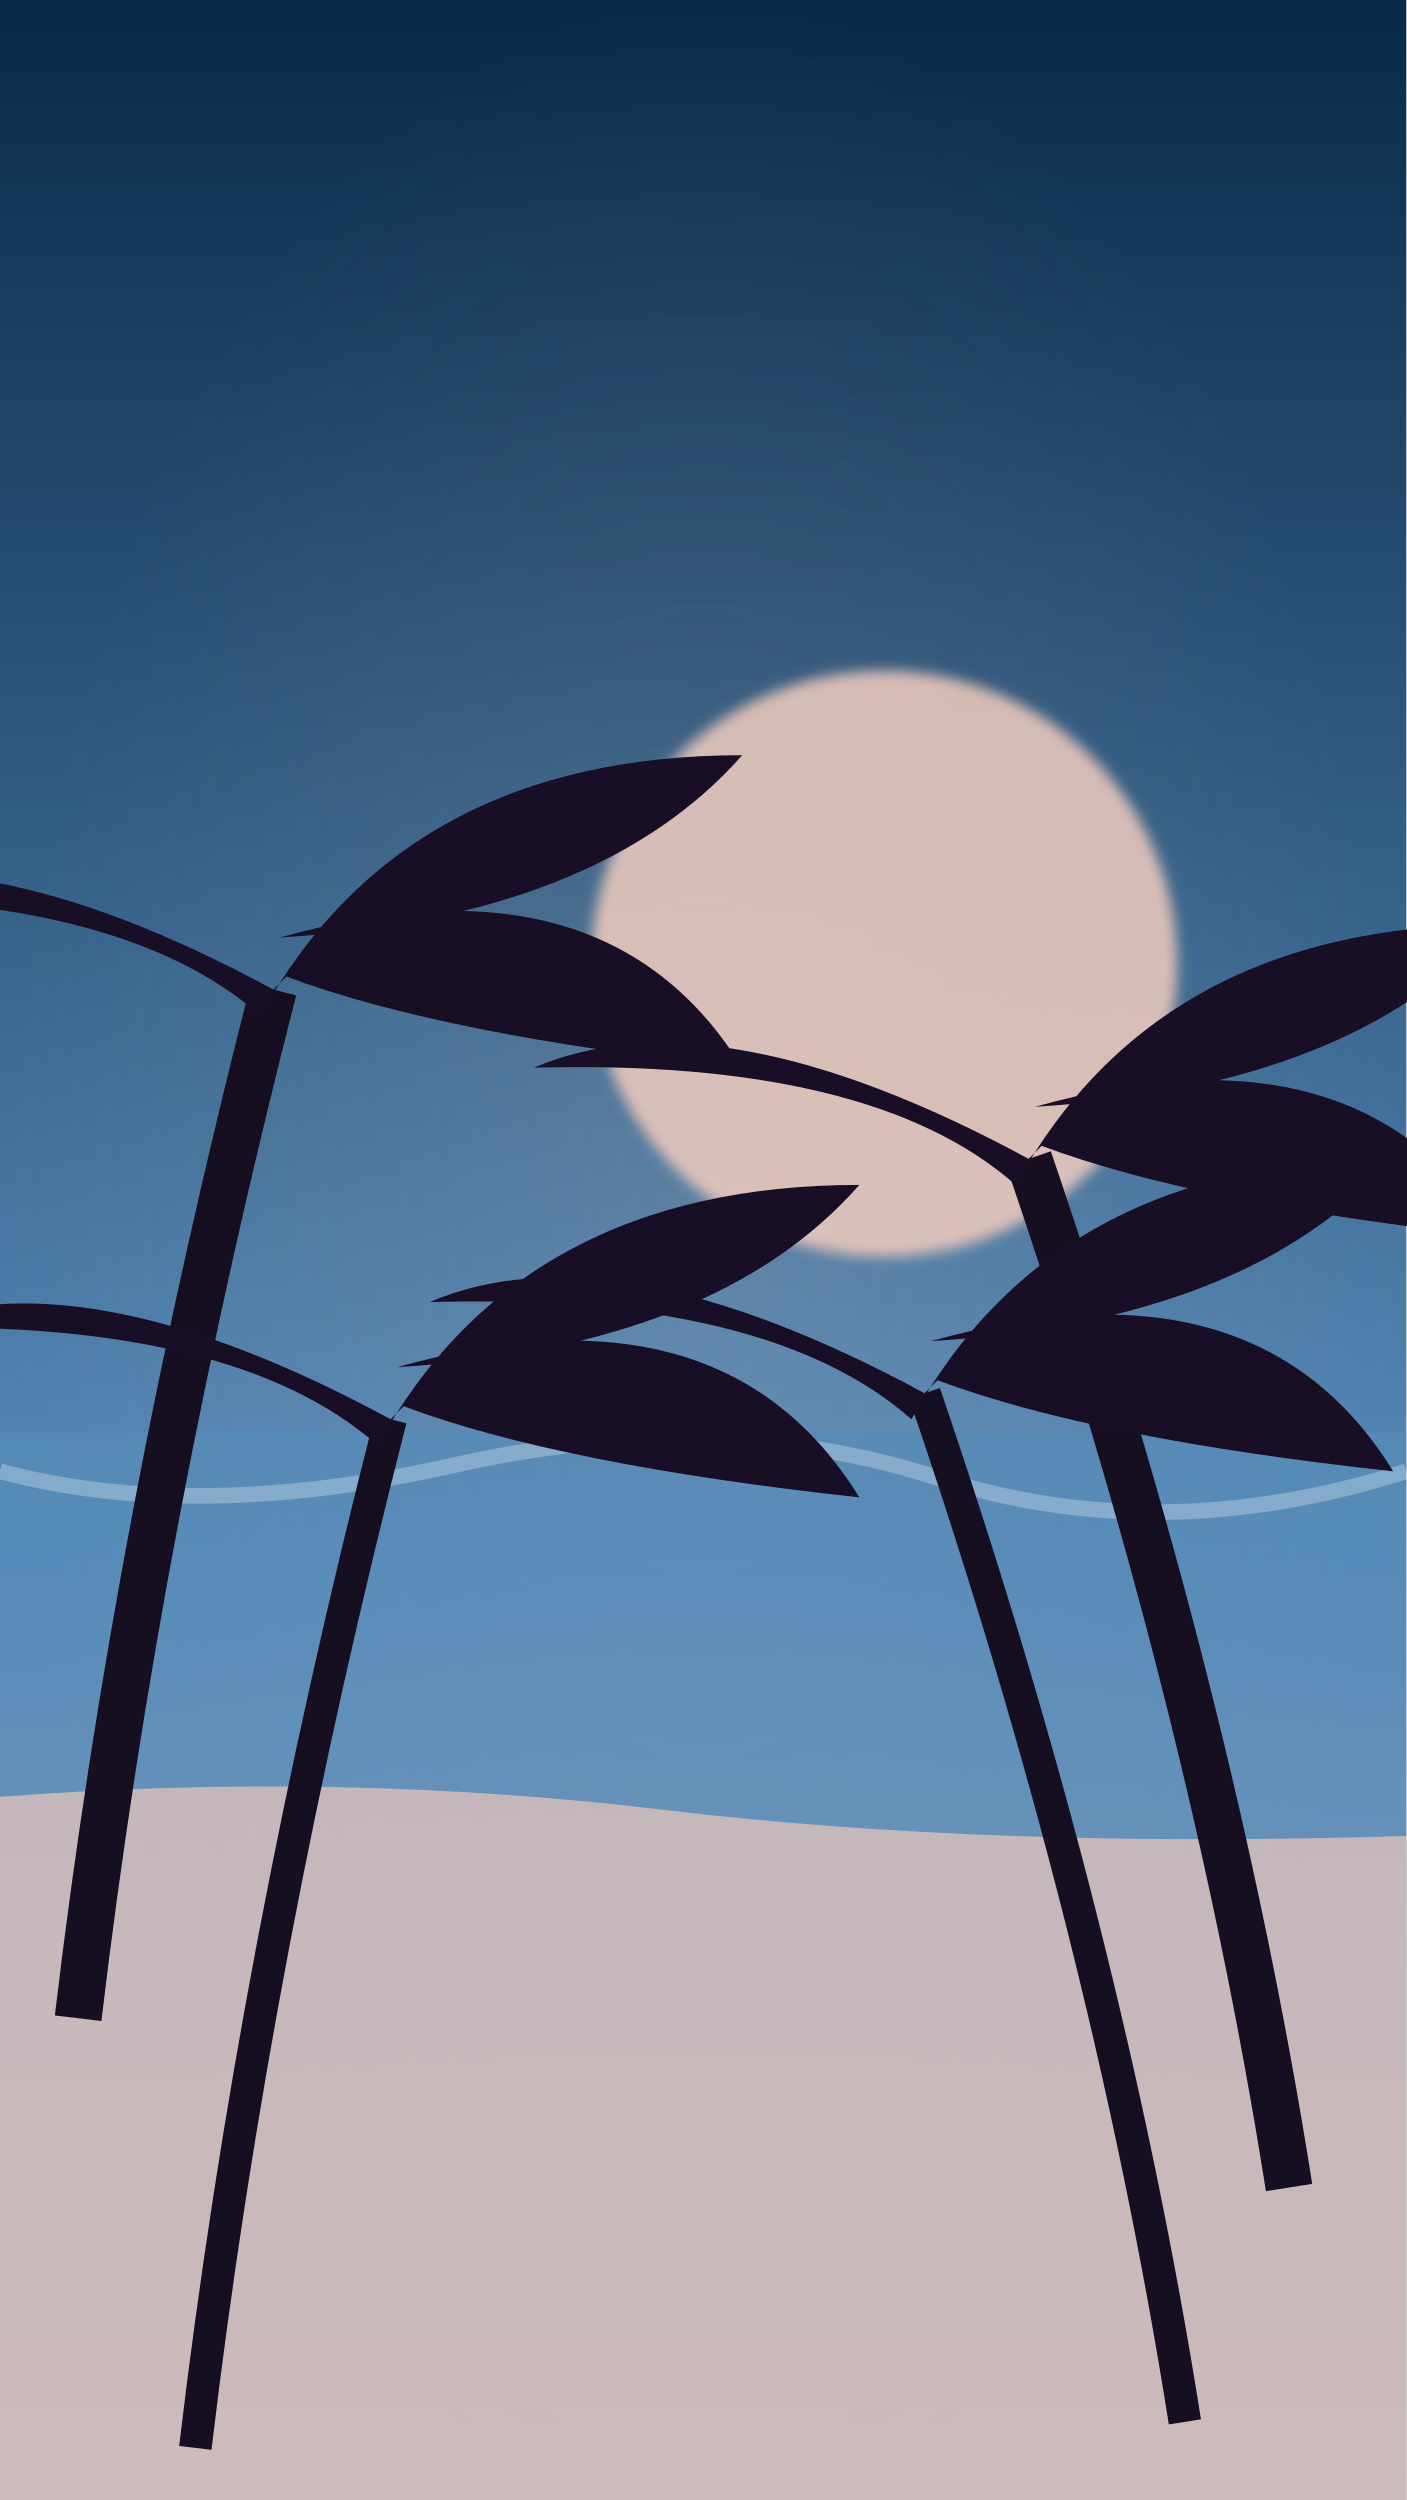
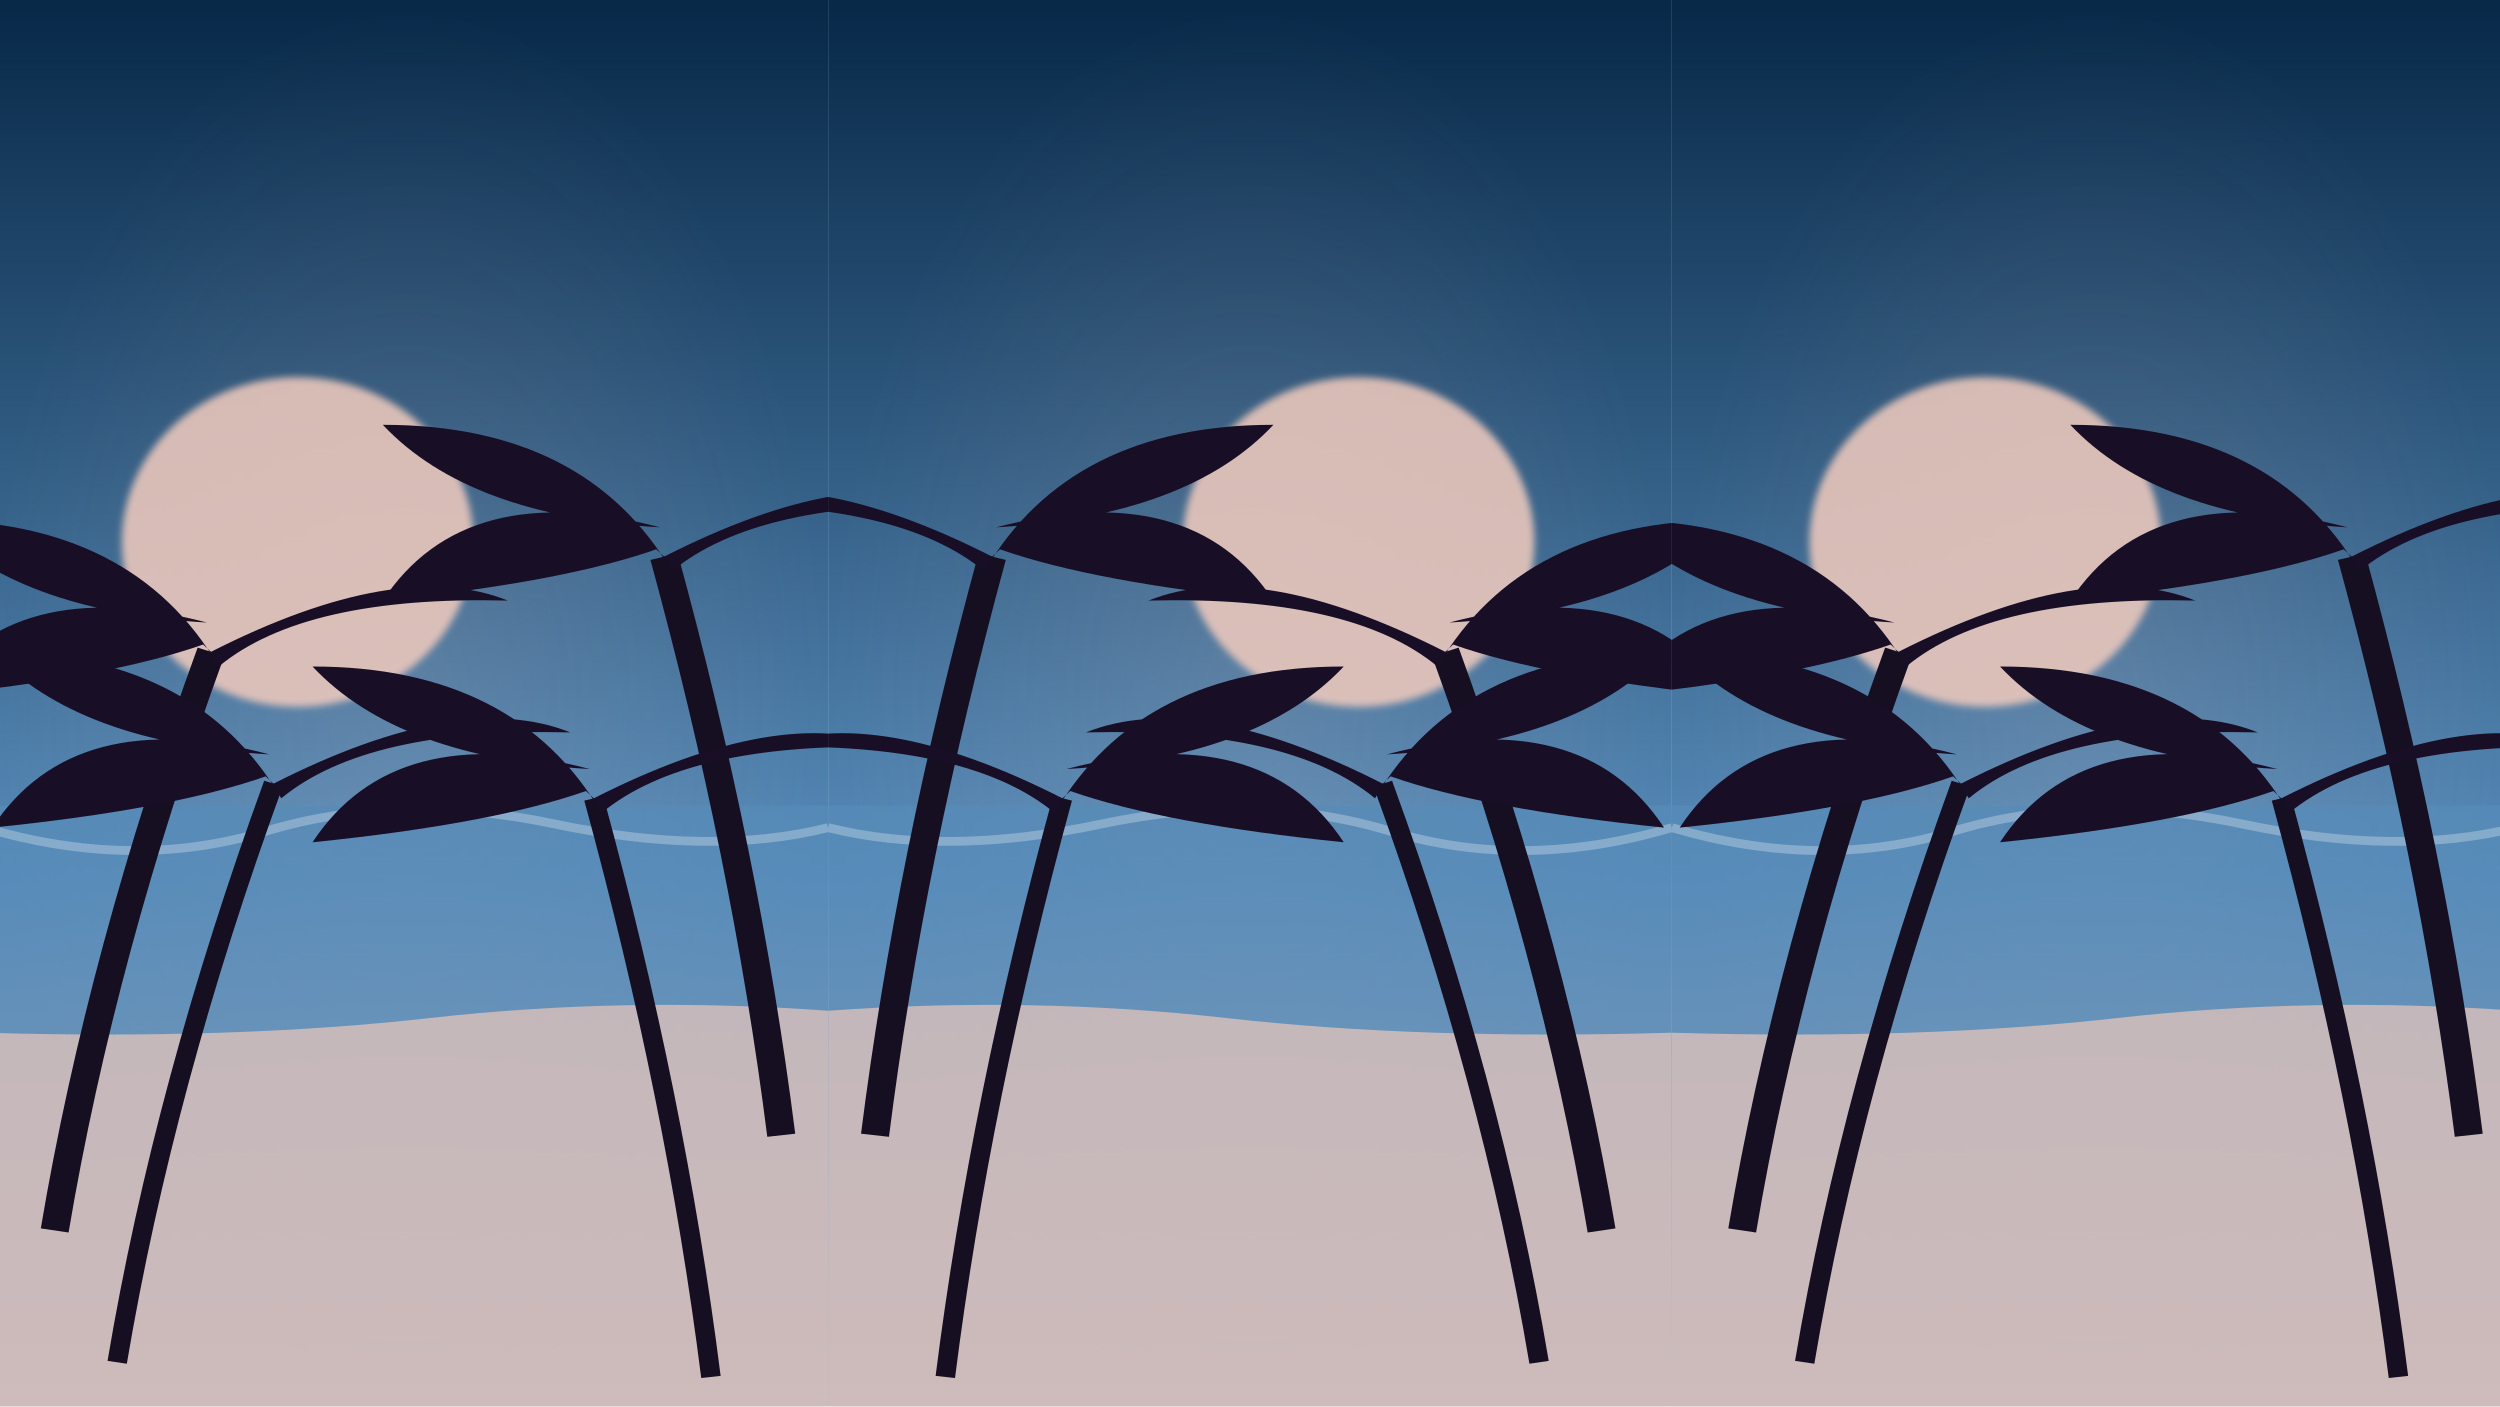
- <svg xmlns="http://www.w3.org/2000/svg" width="1080" height="1920" viewBox="0 0 1080 1920" role="img">
+ <svg xmlns="http://www.w3.org/2000/svg" width="1920" height="1080" viewBox="0 0 1920 1080" role="img">
  <defs>
    <linearGradient id="sky" x2="0" y2="1">
      <stop offset="0" stop-color="#082948" />
      <stop offset=".62" stop-color="#578bb9" />
      <stop offset="1" stop-color="#ecc8bc" />
    </linearGradient>
    <radialGradient id="glow">
      <stop stop-color="#ecc8bc" stop-opacity=".55" />
      <stop offset="1" stop-color="#ecc8bc" stop-opacity="0" />
    </radialGradient>
    <filter id="blur">
      <feGaussianBlur stdDeviation="25" />
    </filter>
    <filter id="soft">
      <feGaussianBlur stdDeviation="5" />
    </filter>
  </defs>
-   <rect width="1080" height="1920" fill="url(#sky)" />
-   <rect width="1080" height="1920" fill="url(#glow)" opacity=".25" />
-   <circle cx="679" cy="740" r="225" fill="#ecc8bc" opacity=".88" filter="url(#soft)" />
-   <rect y="1100" width="1080" height="820" fill="#578bb9" opacity=".68" />
-   <path d="M0 1380Q260 1360 510 1390T1080 1410V1920H0Z" fill="#ecc8bc" opacity=".7" />
-   <path d="M0 1130Q150 1170 350 1125T720 1135T1080 1130" fill="none" stroke="#fff" stroke-width="12" opacity=".28" />
-   <path d="M60 1550Q105 1170 210 760" fill="none" stroke="#160e21" stroke-width="36" />
-   <path d="M210 760q-240-130-380-70q260-7 370 90q110-200 370-200q-110 125-355 140q250-70 355 100q-230-25-350-70Z" fill="#180e26" />
-   <path d="M990 1680Q930 1300 790 890" fill="none" stroke="#160e21" stroke-width="36" />
-   <path d="M790 890q-240-130-380-70q260-7 370 90q110-200 370-200q-110 125-355 140q250-70 355 100q-230-25-350-70Z" fill="#180e26" />
-   <path d="M150 1880Q195 1500 300 1090" fill="none" stroke="#160e21" stroke-width="25" />
-   <path d="M300 1090q-240-130-380-70q260-7 370 90q110-200 370-200q-110 125-355 140q250-70 355 100q-230-25-350-70Z" fill="#180e26" />
-   <path d="M910 1860Q850 1480 710 1070" fill="none" stroke="#160e21" stroke-width="25" />
-   <path d="M710 1070q-240-130-380-70q260-7 370 90q110-200 370-200q-110 125-355 140q250-70 355 100q-230-25-350-70Z" fill="#180e26" />
+   <g transform="translate(1272 0) scale(-1 1)">
+     <svg x="636" y="0" width="648" height="1080" viewBox="0 0 1080 1920" preserveAspectRatio="none">
+       <rect width="1080" height="1920" fill="url(#sky)" />
+       <rect width="1080" height="1920" fill="url(#glow)" opacity=".25" />
+       <circle cx="679" cy="740" r="225" fill="#ecc8bc" opacity=".88" filter="url(#soft)" />
+       <rect y="1100" width="1080" height="820" fill="#578bb9" opacity=".68" />
+       <path d="M0 1380Q260 1360 510 1390T1080 1410V1920H0Z" fill="#ecc8bc" opacity=".7" />
+       <path d="M0 1130Q150 1170 350 1125T720 1135T1080 1130" fill="none" stroke="#fff" stroke-width="12" opacity=".28" />
+       <path d="M60 1550Q105 1170 210 760" fill="none" stroke="#160e21" stroke-width="36" />
+       <path d="M210 760q-240-130-380-70q260-7 370 90q110-200 370-200q-110 125-355 140q250-70 355 100q-230-25-350-70Z" fill="#180e26" />
+       <path d="M990 1680Q930 1300 790 890" fill="none" stroke="#160e21" stroke-width="36" />
+       <path d="M790 890q-240-130-380-70q260-7 370 90q110-200 370-200q-110 125-355 140q250-70 355 100q-230-25-350-70Z" fill="#180e26" />
+       <path d="M150 1880Q195 1500 300 1090" fill="none" stroke="#160e21" stroke-width="25" />
+       <path d="M300 1090q-240-130-380-70q260-7 370 90q110-200 370-200q-110 125-355 140q250-70 355 100q-230-25-350-70Z" fill="#180e26" />
+       <path d="M910 1860Q850 1480 710 1070" fill="none" stroke="#160e21" stroke-width="25" />
+       <path d="M710 1070q-240-130-380-70q260-7 370 90q110-200 370-200q-110 125-355 140q250-70 355 100q-230-25-350-70Z" fill="#180e26" />
+     </svg>
+   </g>
+   <svg x="636" y="0" width="648" height="1080" viewBox="0 0 1080 1920" preserveAspectRatio="none">
+     <rect width="1080" height="1920" fill="url(#sky)" />
+     <rect width="1080" height="1920" fill="url(#glow)" opacity=".25" />
+     <circle cx="679" cy="740" r="225" fill="#ecc8bc" opacity=".88" filter="url(#soft)" />
+     <rect y="1100" width="1080" height="820" fill="#578bb9" opacity=".68" />
+     <path d="M0 1380Q260 1360 510 1390T1080 1410V1920H0Z" fill="#ecc8bc" opacity=".7" />
+     <path d="M0 1130Q150 1170 350 1125T720 1135T1080 1130" fill="none" stroke="#fff" stroke-width="12" opacity=".28" />
+     <path d="M60 1550Q105 1170 210 760" fill="none" stroke="#160e21" stroke-width="36" />
+     <path d="M210 760q-240-130-380-70q260-7 370 90q110-200 370-200q-110 125-355 140q250-70 355 100q-230-25-350-70Z" fill="#180e26" />
+     <path d="M990 1680Q930 1300 790 890" fill="none" stroke="#160e21" stroke-width="36" />
+     <path d="M790 890q-240-130-380-70q260-7 370 90q110-200 370-200q-110 125-355 140q250-70 355 100q-230-25-350-70Z" fill="#180e26" />
+     <path d="M150 1880Q195 1500 300 1090" fill="none" stroke="#160e21" stroke-width="25" />
+     <path d="M300 1090q-240-130-380-70q260-7 370 90q110-200 370-200q-110 125-355 140q250-70 355 100q-230-25-350-70Z" fill="#180e26" />
+     <path d="M910 1860Q850 1480 710 1070" fill="none" stroke="#160e21" stroke-width="25" />
+     <path d="M710 1070q-240-130-380-70q260-7 370 90q110-200 370-200q-110 125-355 140q250-70 355 100q-230-25-350-70Z" fill="#180e26" />
+   </svg>
+   <g transform="translate(2568 0) scale(-1 1)">
+     <svg x="636" y="0" width="648" height="1080" viewBox="0 0 1080 1920" preserveAspectRatio="none">
+       <rect width="1080" height="1920" fill="url(#sky)" />
+       <rect width="1080" height="1920" fill="url(#glow)" opacity=".25" />
+       <circle cx="679" cy="740" r="225" fill="#ecc8bc" opacity=".88" filter="url(#soft)" />
+       <rect y="1100" width="1080" height="820" fill="#578bb9" opacity=".68" />
+       <path d="M0 1380Q260 1360 510 1390T1080 1410V1920H0Z" fill="#ecc8bc" opacity=".7" />
+       <path d="M0 1130Q150 1170 350 1125T720 1135T1080 1130" fill="none" stroke="#fff" stroke-width="12" opacity=".28" />
+       <path d="M60 1550Q105 1170 210 760" fill="none" stroke="#160e21" stroke-width="36" />
+       <path d="M210 760q-240-130-380-70q260-7 370 90q110-200 370-200q-110 125-355 140q250-70 355 100q-230-25-350-70Z" fill="#180e26" />
+       <path d="M990 1680Q930 1300 790 890" fill="none" stroke="#160e21" stroke-width="36" />
+       <path d="M790 890q-240-130-380-70q260-7 370 90q110-200 370-200q-110 125-355 140q250-70 355 100q-230-25-350-70Z" fill="#180e26" />
+       <path d="M150 1880Q195 1500 300 1090" fill="none" stroke="#160e21" stroke-width="25" />
+       <path d="M300 1090q-240-130-380-70q260-7 370 90q110-200 370-200q-110 125-355 140q250-70 355 100q-230-25-350-70Z" fill="#180e26" />
+       <path d="M910 1860Q850 1480 710 1070" fill="none" stroke="#160e21" stroke-width="25" />
+       <path d="M710 1070q-240-130-380-70q260-7 370 90q110-200 370-200q-110 125-355 140q250-70 355 100q-230-25-350-70Z" fill="#180e26" />
+     </svg>
+   </g>
</svg>
